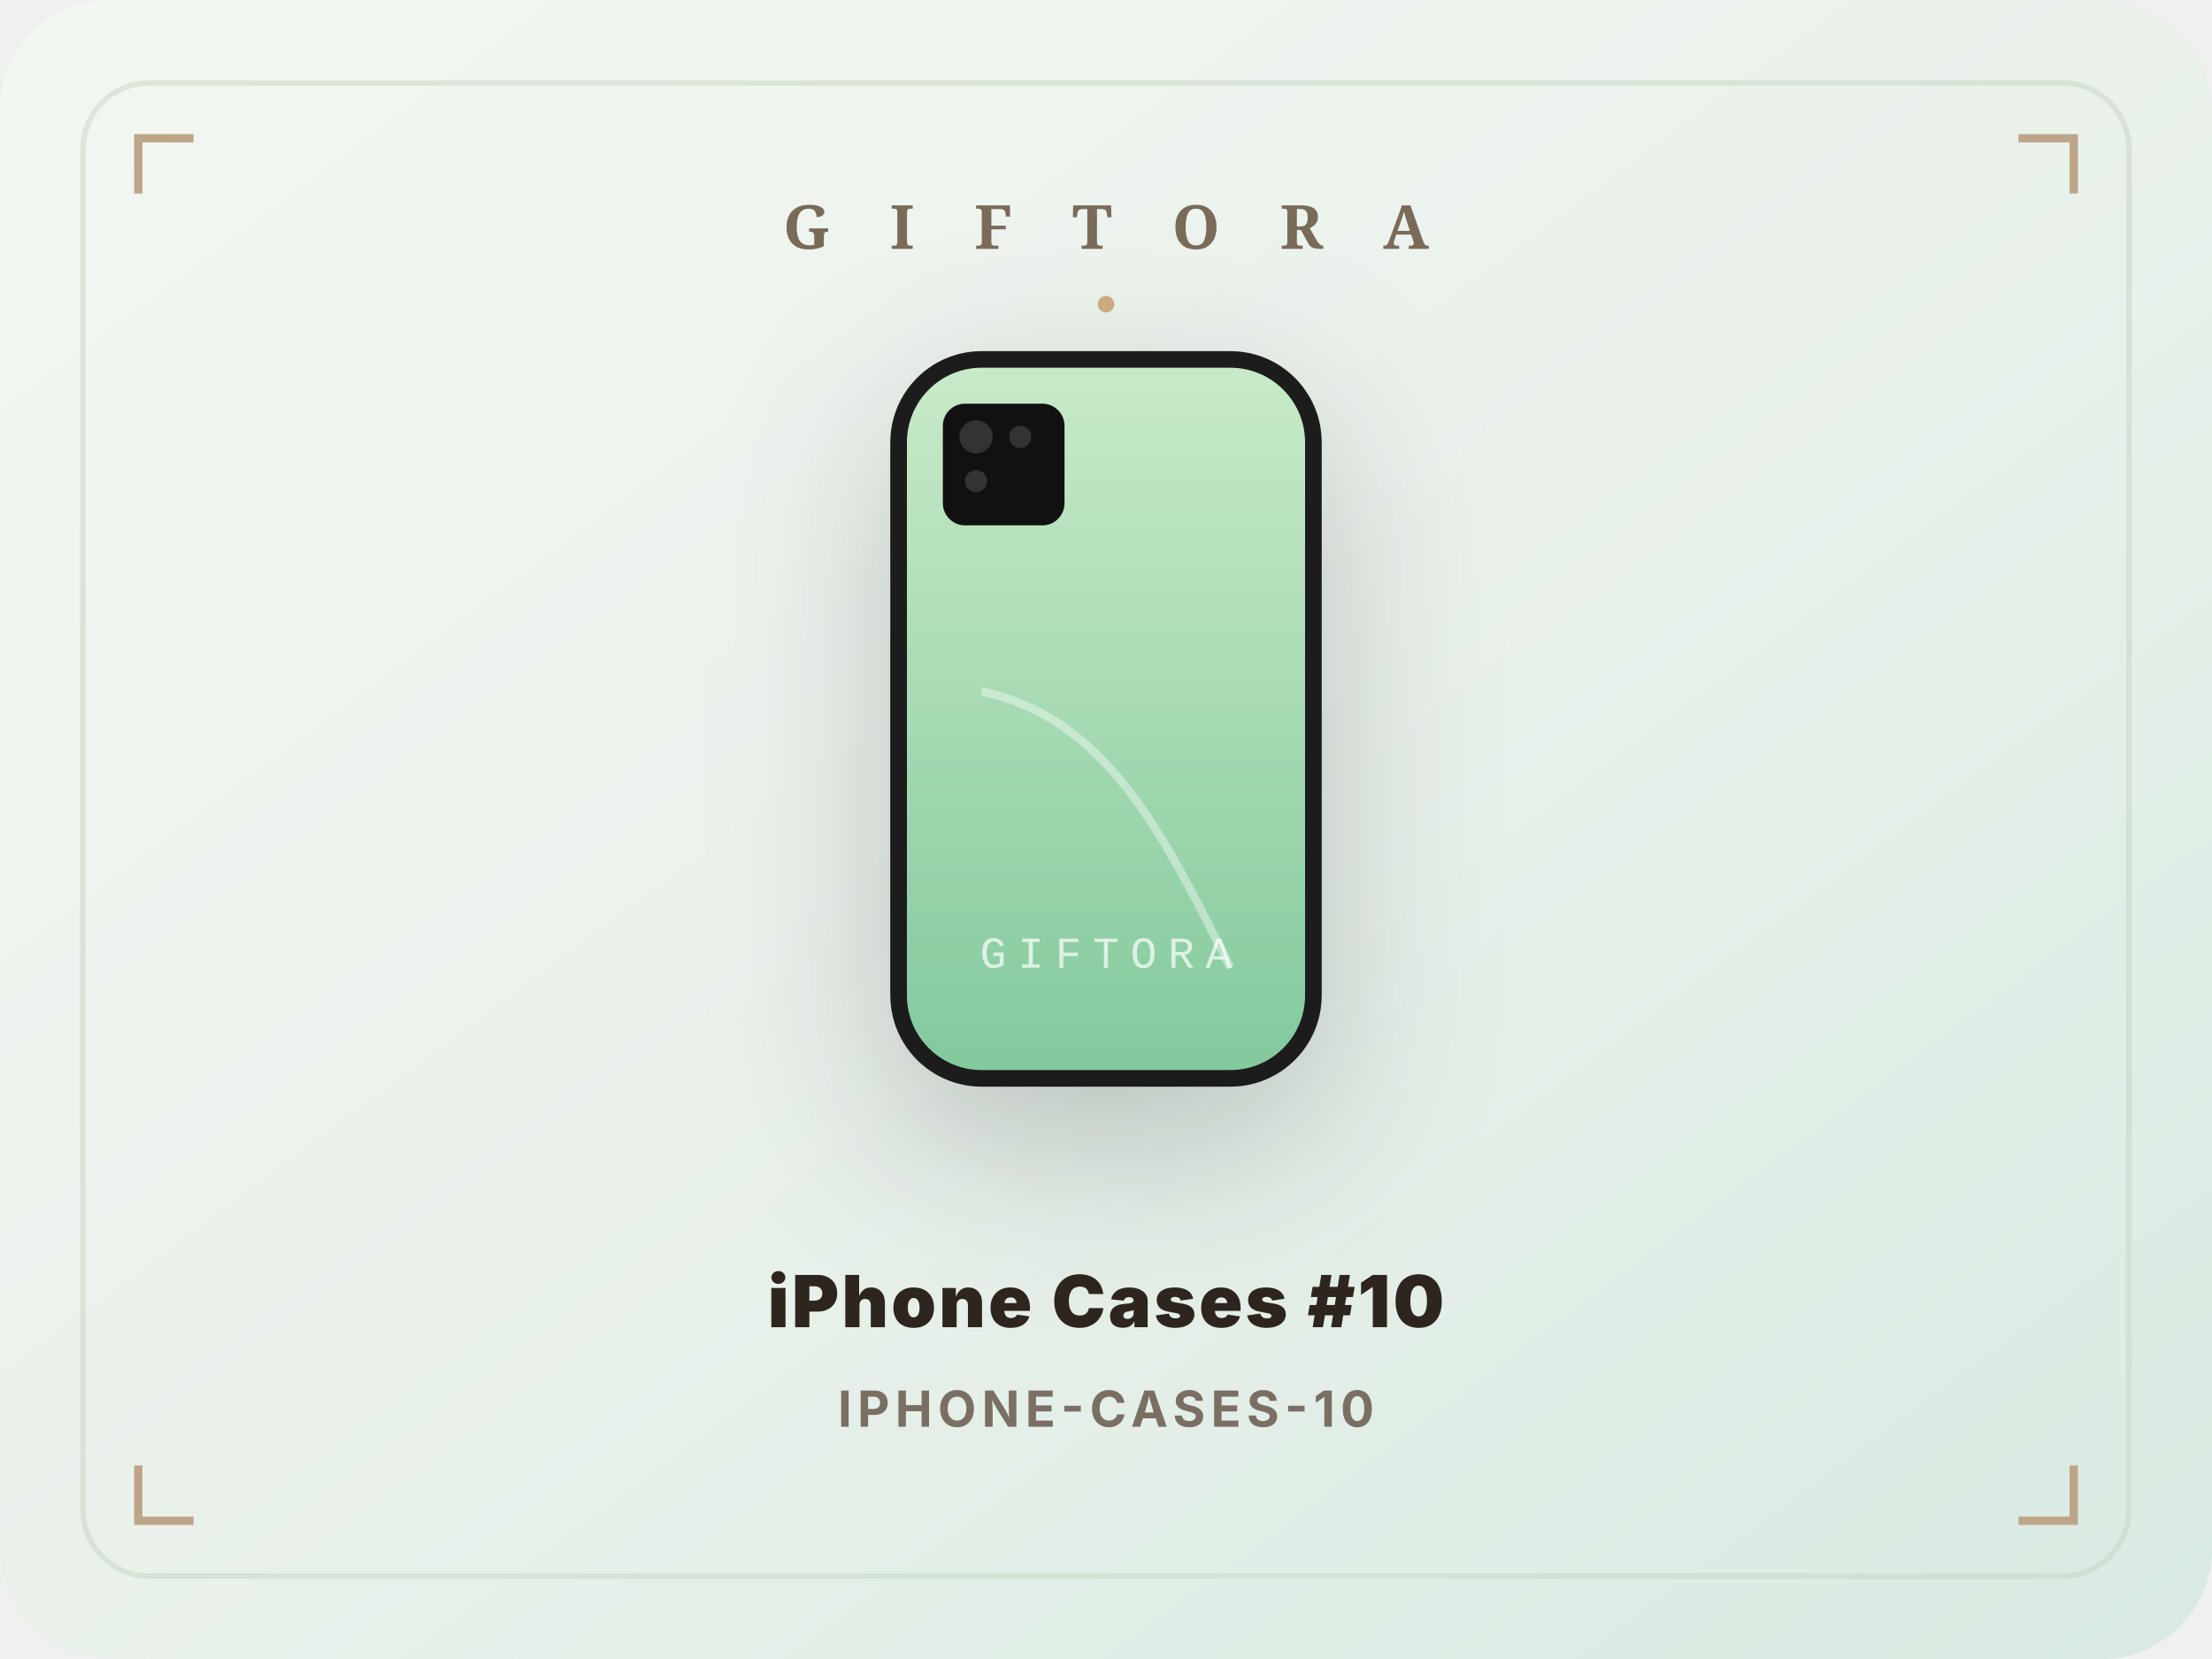
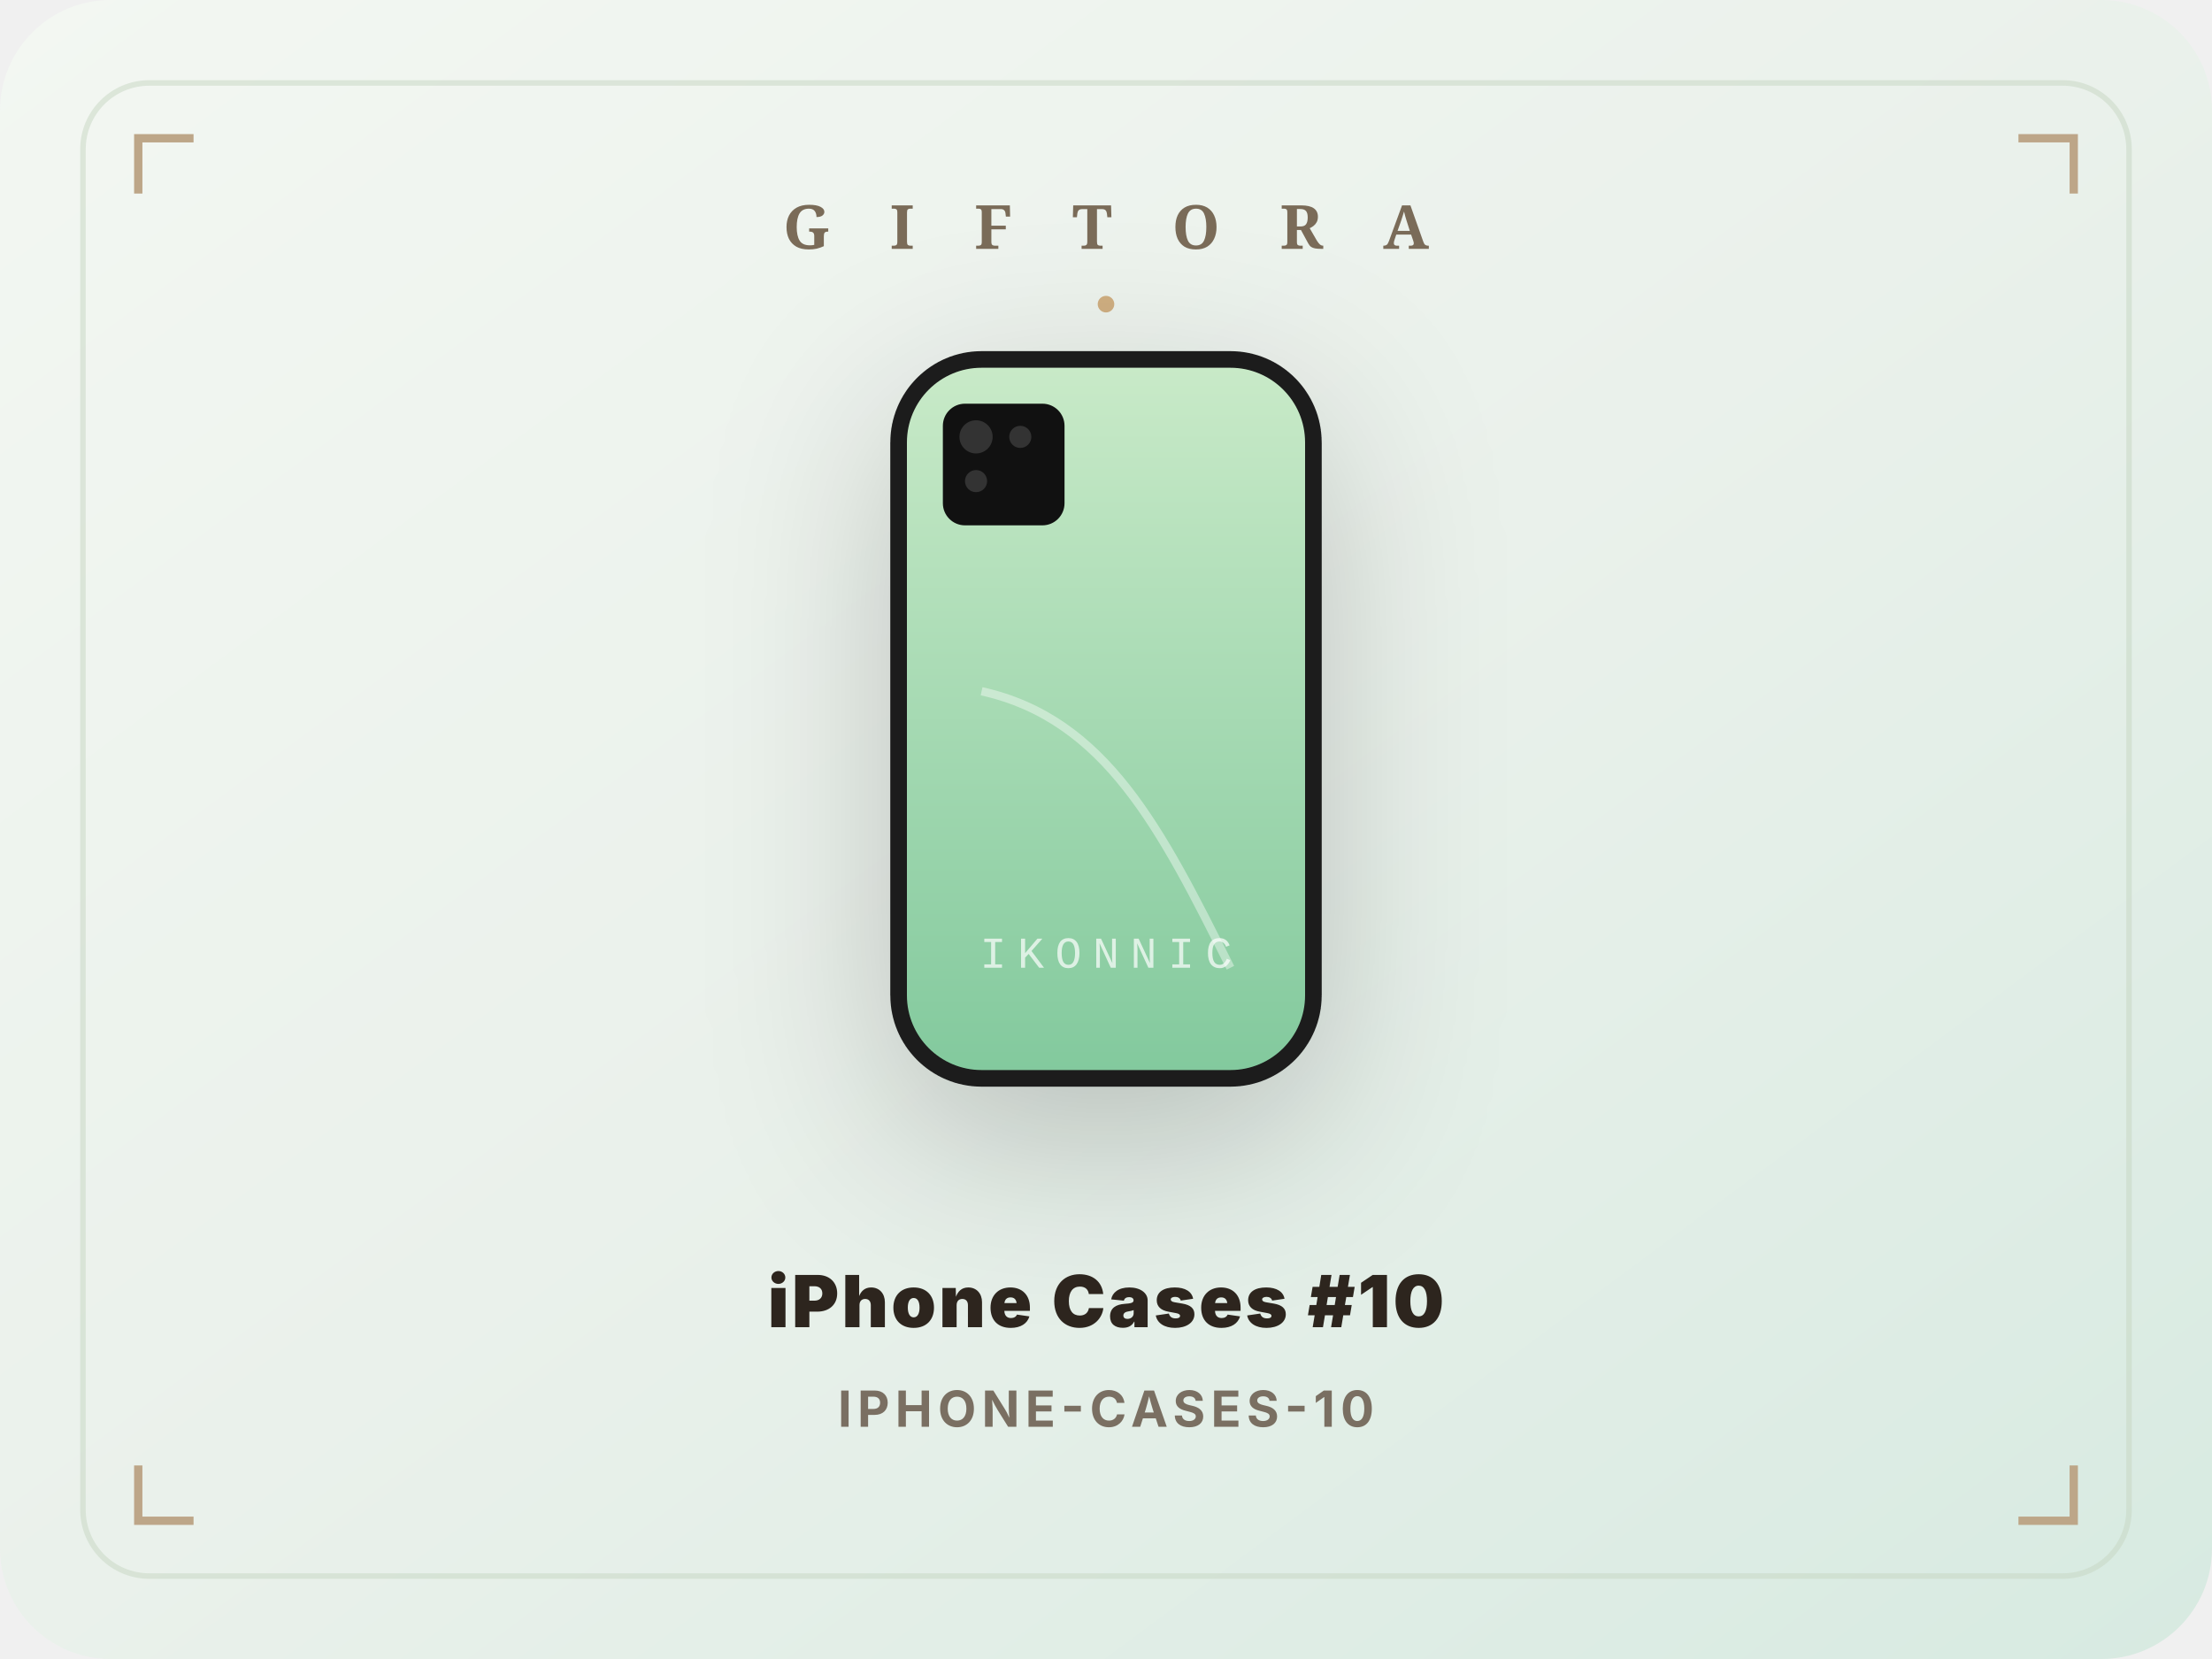
<svg xmlns="http://www.w3.org/2000/svg" viewBox="0 0 400 300" width="100%" height="100%">
  <defs>
    <linearGradient id="grad_iphone-cases_9" x1="0%" y1="0%" x2="100%" y2="100%">
      <stop offset="0%" stop-color="hsl(108, 25%, 96%)" />
      <stop offset="50%" stop-color="hsl(128, 20%, 93%)" />
      <stop offset="100%" stop-color="hsl(153, 30%, 88%)" />
    </linearGradient>
    <linearGradient id="mock_grad_iphone-cases_9" x1="0%" y1="0%" x2="0%" y2="100%">
      <stop offset="0%" stop-color="hsl(118, 45%, 85%)" />
      <stop offset="100%" stop-color="hsl(143, 40%, 65%)" />
    </linearGradient>
    <linearGradient id="stud_grad" x1="0%" y1="0%" x2="100%" y2="100%">
      <stop offset="0%" stop-color="#ffffff" />
      <stop offset="40%" stop-color="#d4af37" />
      <stop offset="100%" stop-color="#aa7c11" />
    </linearGradient>
  </defs>
  <rect width="400" height="300" rx="20" fill="url(#grad_iphone-cases_9)" />
  <rect x="15" y="15" width="370" height="270" rx="12" fill="none" stroke="hsl(108, 20%, 80%)" stroke-width="1" stroke-opacity="0.5" />
  <text x="200" y="45" font-family="'Georgia', serif" font-size="11" font-weight="900" fill="#7a6b58" text-anchor="middle" letter-spacing="4">G I F T O R A</text>
  <circle cx="200" cy="55" r="1.5" fill="#cfae81" />
  <rect x="162.5" y="65.0" width="75" height="130" rx="15" fill="url(#mock_grad_iphone-cases_9)" stroke="#1a1a1a" stroke-width="3" filter="drop-shadow(0px 10px 16px rgba(0,0,0,0.2))" />
  <rect x="170.5" y="73.0" width="22" height="22" rx="4" fill="#111111" />
  <circle cx="176.5" cy="79.0" r="3" fill="#333" />
  <circle cx="184.5" cy="79.0" r="2" fill="#333" />
  <circle cx="176.5" cy="87.0" r="2" fill="#333" />
  <path d="M 177.5 125.0 C 200 130 210 150 222.5 175.0" fill="none" stroke="#ffffff" stroke-width="1.5" stroke-opacity="0.4" />
-   <text x="200" y="175" font-family="'Courier New', monospace" font-size="8" fill="#ffffff" fill-opacity="0.7" text-anchor="middle" letter-spacing="2">GIFTORA</text>
+   <text x="200" y="175" font-family="'Courier New', monospace" font-size="8" fill="#ffffff" fill-opacity="0.7" text-anchor="middle" letter-spacing="2">IKONNIC</text>
  <text x="200" y="240" font-family="'Inter', sans-serif" font-size="13" font-weight="900" fill="#2d251e" text-anchor="middle" letter-spacing="0.5">iPhone Cases #10</text>
  <text x="200" y="258" font-family="'Inter', sans-serif" font-size="9" font-weight="bold" fill="#7a6f62" text-anchor="middle" letter-spacing="1">IPHONE-CASES-10</text>
  <path d="M 25 35 L 25 25 L 35 25" fill="none" stroke="#bda688" stroke-width="1.5" />
  <path d="M 375 35 L 375 25 L 365 25" fill="none" stroke="#bda688" stroke-width="1.5" />
  <path d="M 25 265 L 25 275 L 35 275" fill="none" stroke="#bda688" stroke-width="1.5" />
  <path d="M 375 265 L 375 275 L 365 275" fill="none" stroke="#bda688" stroke-width="1.5" />
</svg>
